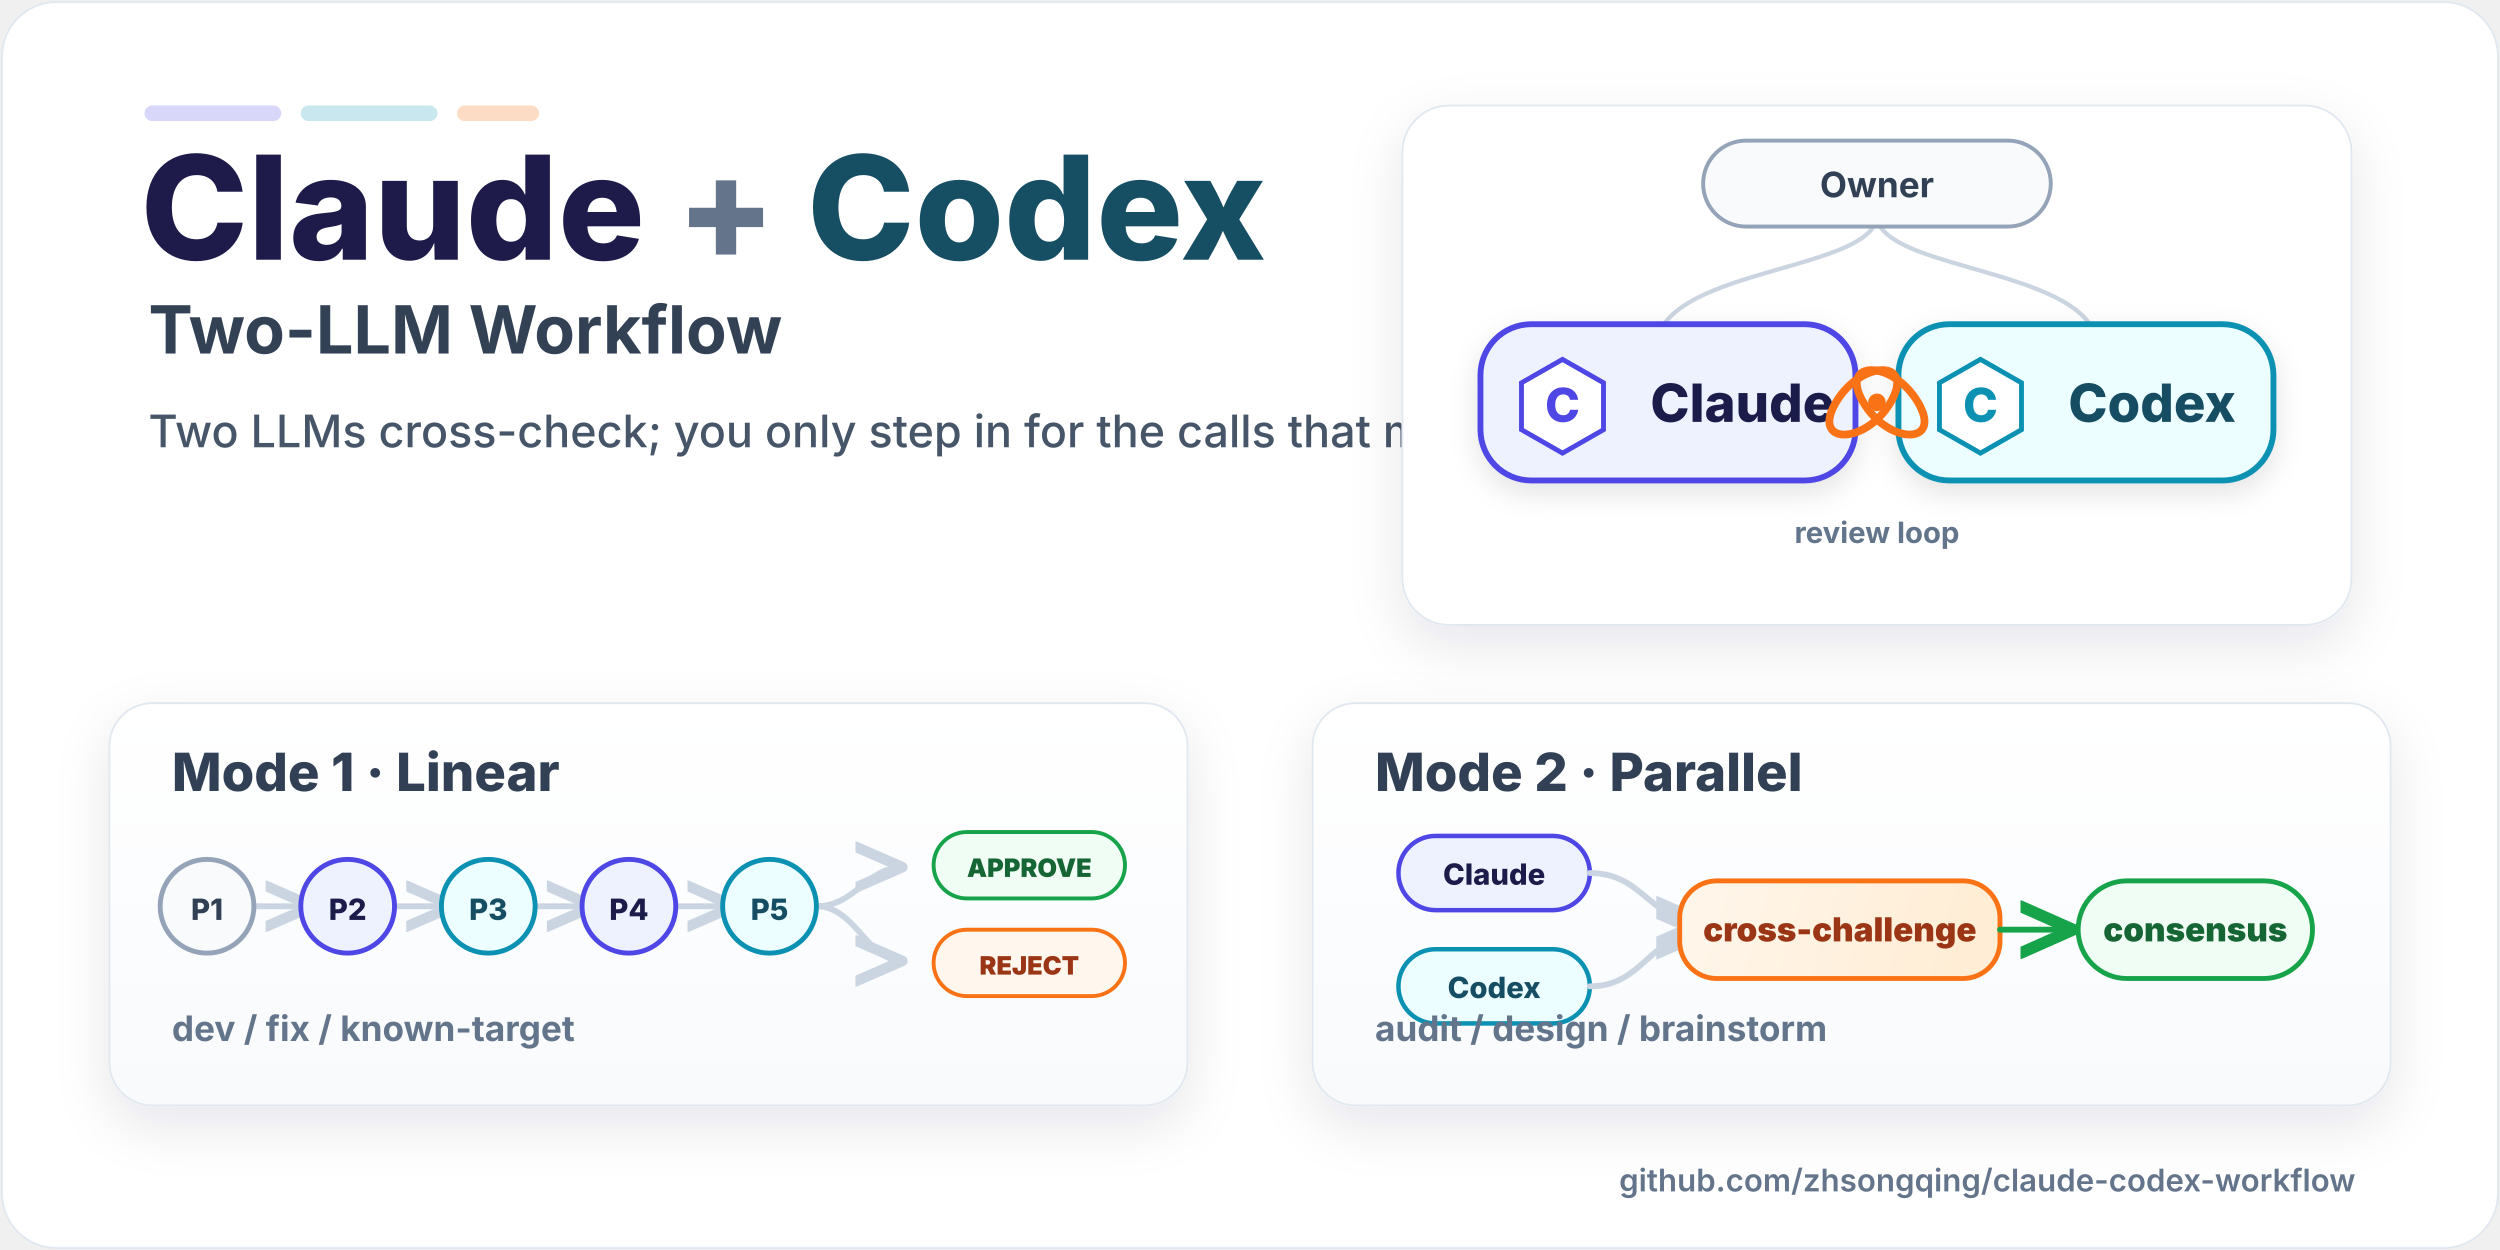
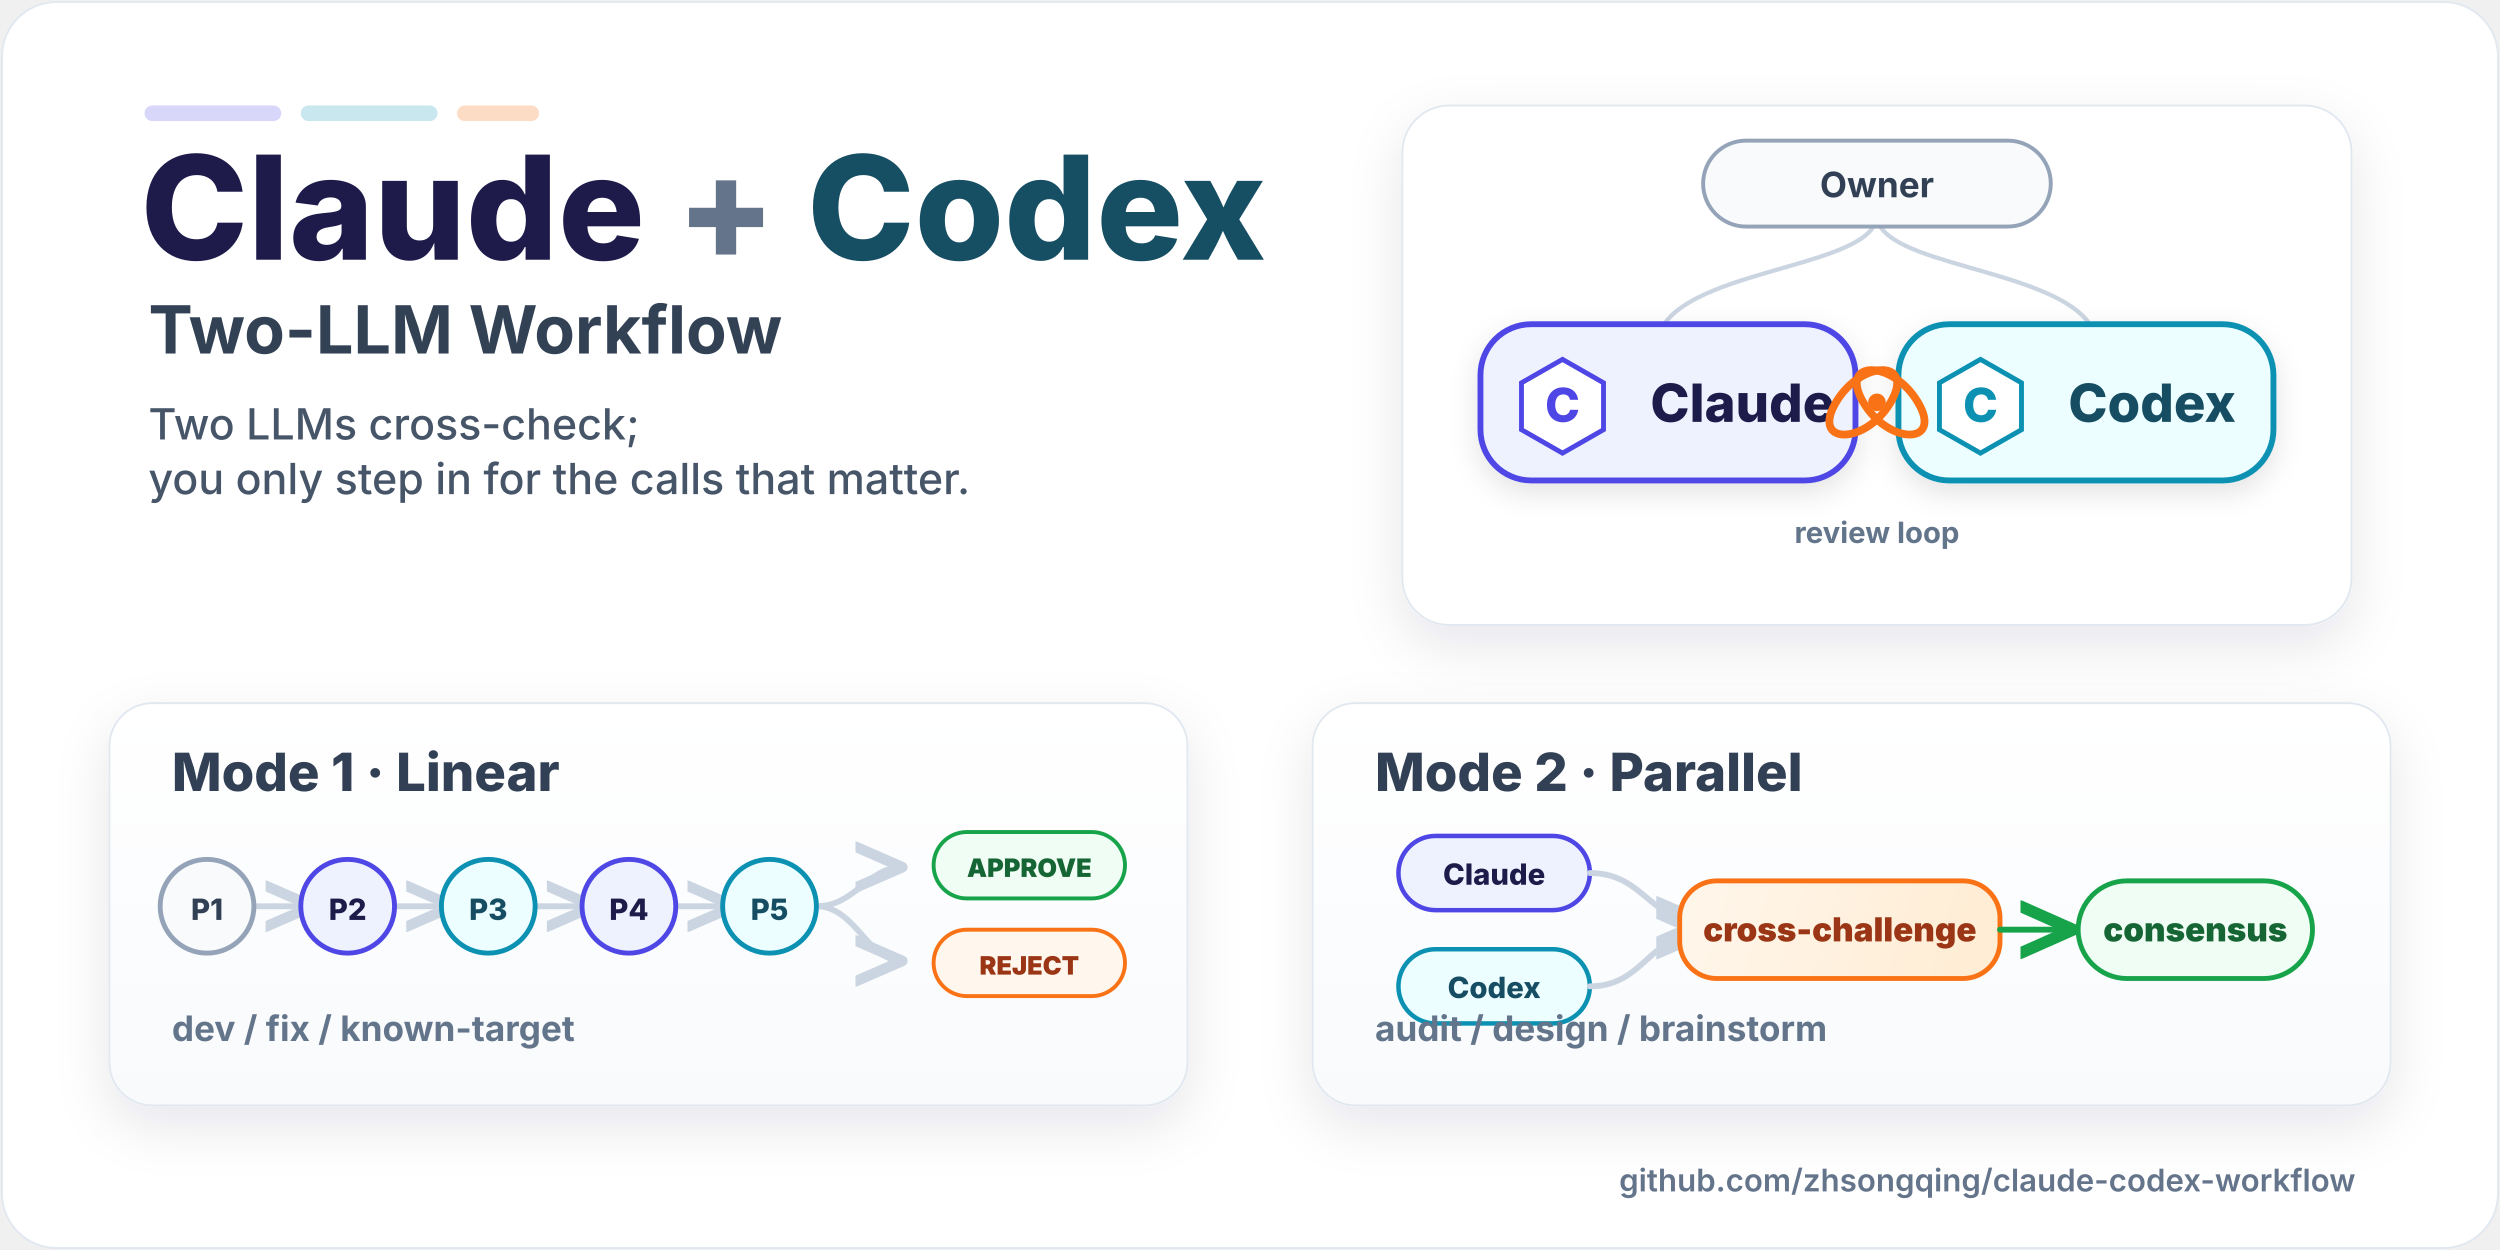
<svg xmlns="http://www.w3.org/2000/svg" width="1280" height="640" viewBox="0 0 1280 640" role="img" aria-labelledby="banner-title banner-desc">
  <defs>
    <filter id="softShadow" x="-20%" y="-25%" width="140%" height="160%">
      <feDropShadow dx="0" dy="10" stdDeviation="14" flood-color="#0f172a" flood-opacity="0.10" />
    </filter>
    <filter id="nodeShadow" x="-20%" y="-25%" width="140%" height="160%">
      <feDropShadow dx="0" dy="5" stdDeviation="7" flood-color="#0f172a" flood-opacity="0.11" />
    </filter>
    <linearGradient id="panelGrad" x1="0" y1="0" x2="0" y2="1">
      <stop offset="0" stop-color="#ffffff" />
      <stop offset="1" stop-color="#f8fafc" />
    </linearGradient>
    <linearGradient id="challengeGrad" x1="846" y1="451" x2="1006" y2="499" gradientUnits="userSpaceOnUse">
      <stop offset="0" stop-color="#fff7ed" />
      <stop offset="1" stop-color="#ffedd5" />
    </linearGradient>
    <marker id="arrowSlate" markerWidth="9" markerHeight="9" refX="8" refY="4.5" orient="auto">
      <path d="M0 1 L8 4.5 L0 8" fill="none" stroke="#cbd5e1" stroke-width="1.8" stroke-linecap="round" stroke-linejoin="round" />
    </marker>
    <marker id="arrowGreen" markerWidth="10" markerHeight="10" refX="8.5" refY="5" orient="auto">
      <path d="M0 1 L9 5 L0 9" fill="none" stroke="#16a34a" stroke-width="2" stroke-linecap="round" stroke-linejoin="round" />
    </marker>
    <style>
      .label { font-family: system-ui, -apple-system, "Segoe UI", sans-serif; letter-spacing: 0; }
    </style>
  </defs>
  <rect x="1" y="1" width="1278" height="638" rx="28" fill="#ffffff" stroke="#e2e8f0" />
  <rect x="74" y="54" width="70" height="8" rx="4" fill="#4f46e5" opacity="0.22" />
  <rect x="154" y="54" width="70" height="8" rx="4" fill="#0891b2" opacity="0.22" />
  <rect x="234" y="54" width="42" height="8" rx="4" fill="#f97316" opacity="0.25" />
  <text x="72" y="133" class="label" font-size="74" font-weight="800" fill="#1e1b4b">
    Claude <tspan fill="#64748b">+</tspan>
    <tspan fill="#164e63">Codex</tspan>
  </text>
  <text x="76" y="181" class="label" font-size="34" font-weight="700" fill="#334155">Two-LLM Workflow</text>
-   <text x="76" y="229" class="label" font-size="23" font-weight="500" fill="#475569">Two LLMs cross-check; you only step in for the calls that matter.</text>
+   <text x="76" y="225" class="label" font-size="22" font-weight="500" fill="#475569">
+     <tspan x="76" dy="0">Two LLMs cross-check;</tspan>
+     <tspan x="76" dy="28">you only step in for the calls that matter.</tspan>
+   </text>
  <g filter="url(#softShadow)">
    <rect x="718" y="54" width="486" height="266" rx="24" fill="#ffffff" stroke="#e2e8f0" />
    <path d="M961 110 C961 136 872 137 852 166" fill="none" stroke="#cbd5e1" stroke-width="2.2" stroke-linecap="round" />
    <path d="M961 110 C961 136 1050 137 1070 166" fill="none" stroke="#cbd5e1" stroke-width="2.2" stroke-linecap="round" />
    <rect x="872" y="72" width="178" height="44" rx="22" fill="#f8fafc" stroke="#94a3b8" stroke-width="2" />
    <text x="961" y="101" text-anchor="middle" class="label" font-size="18" font-weight="750" fill="#334155">Owner</text>
    <rect x="758" y="166" width="192" height="80" rx="26" fill="#eef2ff" stroke="#4f46e5" stroke-width="3" filter="url(#nodeShadow)" />
    <path d="M800 184 L779 196 L779 220 L800 232 L821 220 L821 196 Z" fill="#ffffff" stroke="#4f46e5" stroke-width="2.5" />
    <text x="800" y="216" text-anchor="middle" class="label" font-size="24" font-weight="800" fill="#4f46e5">C</text>
    <text x="845" y="216" class="label" font-size="27" font-weight="800" fill="#1e1b4b">Claude</text>
    <rect x="972" y="166" width="192" height="80" rx="26" fill="#ecfeff" stroke="#0891b2" stroke-width="3" filter="url(#nodeShadow)" />
    <path d="M1014 184 L993 196 L993 220 L1014 232 L1035 220 L1035 196 Z" fill="#ffffff" stroke="#0891b2" stroke-width="2.5" />
    <text x="1014" y="216" text-anchor="middle" class="label" font-size="24" font-weight="800" fill="#0891b2">C</text>
    <text x="1059" y="216" class="label" font-size="27" font-weight="800" fill="#164e63">Codex</text>
    <path d="M940 206 C953 184 981 184 968 206 C955 228 927 228 940 206" fill="none" stroke="#f97316" stroke-width="4" stroke-linecap="round" />
    <path d="M982 206 C969 184 941 184 954 206 C967 228 995 228 982 206" fill="none" stroke="#f97316" stroke-width="4" stroke-linecap="round" />
    <circle cx="961" cy="206" r="4.5" fill="#f97316" />
    <text x="961" y="278" text-anchor="middle" class="label" font-size="15" font-weight="650" fill="#64748b">review loop</text>
  </g>
  <g filter="url(#softShadow)">
    <rect x="56" y="360" width="552" height="206" rx="22" fill="url(#panelGrad)" stroke="#e2e8f0" />
    <text x="88" y="405" class="label" font-size="27" font-weight="800" fill="#334155">Mode 1 · Linear</text>
    <line x1="130" y1="464" x2="160" y2="464" stroke="#cbd5e1" stroke-width="3" stroke-linecap="round" marker-end="url(#arrowSlate)" />
    <line x1="202" y1="464" x2="232" y2="464" stroke="#cbd5e1" stroke-width="3" stroke-linecap="round" marker-end="url(#arrowSlate)" />
    <line x1="274" y1="464" x2="304" y2="464" stroke="#cbd5e1" stroke-width="3" stroke-linecap="round" marker-end="url(#arrowSlate)" />
    <line x1="346" y1="464" x2="376" y2="464" stroke="#cbd5e1" stroke-width="3" stroke-linecap="round" marker-end="url(#arrowSlate)" />
    <path d="M418 464 C438 464 444 444 462 444" fill="none" stroke="#cbd5e1" stroke-width="3" stroke-linecap="round" marker-end="url(#arrowSlate)" />
    <path d="M418 464 C438 464 444 492 462 492" fill="none" stroke="#cbd5e1" stroke-width="3" stroke-linecap="round" marker-end="url(#arrowSlate)" />
    <circle cx="106" cy="464" r="24" fill="#f8fafc" stroke="#94a3b8" stroke-width="2.5" />
    <circle cx="178" cy="464" r="24" fill="#eef2ff" stroke="#4f46e5" stroke-width="2.5" />
    <circle cx="250" cy="464" r="24" fill="#ecfeff" stroke="#0891b2" stroke-width="2.5" />
    <circle cx="322" cy="464" r="24" fill="#eef2ff" stroke="#4f46e5" stroke-width="2.5" />
    <circle cx="394" cy="464" r="24" fill="#ecfeff" stroke="#0891b2" stroke-width="2.5" />
    <text x="106" y="471" text-anchor="middle" class="label" font-size="15" font-weight="800" fill="#334155">P1</text>
    <text x="178" y="471" text-anchor="middle" class="label" font-size="15" font-weight="800" fill="#1e1b4b">P2</text>
    <text x="250" y="471" text-anchor="middle" class="label" font-size="15" font-weight="800" fill="#164e63">P3</text>
    <text x="322" y="471" text-anchor="middle" class="label" font-size="15" font-weight="800" fill="#1e1b4b">P4</text>
    <text x="394" y="471" text-anchor="middle" class="label" font-size="15" font-weight="800" fill="#164e63">P5</text>
    <rect x="478" y="426" width="98" height="34" rx="17" fill="#f0fdf4" stroke="#16a34a" stroke-width="2" />
    <text x="527" y="449" text-anchor="middle" class="label" font-size="13" font-weight="850" fill="#166534">APPROVE</text>
    <rect x="478" y="476" width="98" height="34" rx="17" fill="#fff7ed" stroke="#f97316" stroke-width="2" />
    <text x="527" y="499" text-anchor="middle" class="label" font-size="13" font-weight="850" fill="#9a3412">REJECT</text>
    <text x="88" y="533" class="label" font-size="18" font-weight="650" fill="#64748b">dev / fix / known-target</text>
  </g>
  <g filter="url(#softShadow)">
    <rect x="672" y="360" width="552" height="206" rx="22" fill="url(#panelGrad)" stroke="#e2e8f0" />
    <text x="704" y="405" class="label" font-size="27" font-weight="800" fill="#334155">Mode 2 · Parallel</text>
    <rect x="716" y="428" width="98" height="38" rx="19" fill="#eef2ff" stroke="#4f46e5" stroke-width="2.3" />
    <text x="765" y="453" text-anchor="middle" class="label" font-size="15" font-weight="800" fill="#1e1b4b">Claude</text>
    <rect x="716" y="486" width="98" height="38" rx="19" fill="#ecfeff" stroke="#0891b2" stroke-width="2.3" />
    <text x="765" y="511" text-anchor="middle" class="label" font-size="15" font-weight="800" fill="#164e63">Codex</text>
    <path d="M814 447 C842 447 844 472 872 472" fill="none" stroke="#cbd5e1" stroke-width="3" stroke-linecap="round" marker-end="url(#arrowSlate)" />
    <path d="M814 505 C842 505 844 478 872 478" fill="none" stroke="#cbd5e1" stroke-width="3" stroke-linecap="round" marker-end="url(#arrowSlate)" />
    <rect x="860" y="451" width="164" height="50" rx="19" fill="url(#challengeGrad)" stroke="#f97316" stroke-width="2.5" />
    <text x="942" y="482" text-anchor="middle" class="label" font-size="17" font-weight="850" fill="#9a3412">cross-challenge</text>
    <line x1="1024" y1="476" x2="1060" y2="476" stroke="#16a34a" stroke-width="3" stroke-linecap="round" marker-end="url(#arrowGreen)" />
    <rect x="1064" y="451" width="120" height="50" rx="25" fill="#f0fdf4" stroke="#16a34a" stroke-width="2.5" />
    <text x="1124" y="482" text-anchor="middle" class="label" font-size="17" font-weight="850" fill="#166534">consensus</text>
    <text x="704" y="533" class="label" font-size="18" font-weight="650" fill="#64748b">audit / design / brainstorm</text>
  </g>
  <text x="1206" y="610" text-anchor="end" class="label" font-size="16" font-weight="600" fill="#64748b">github.com/zhsongqing/claude-codex-workflow</text>
</svg>
